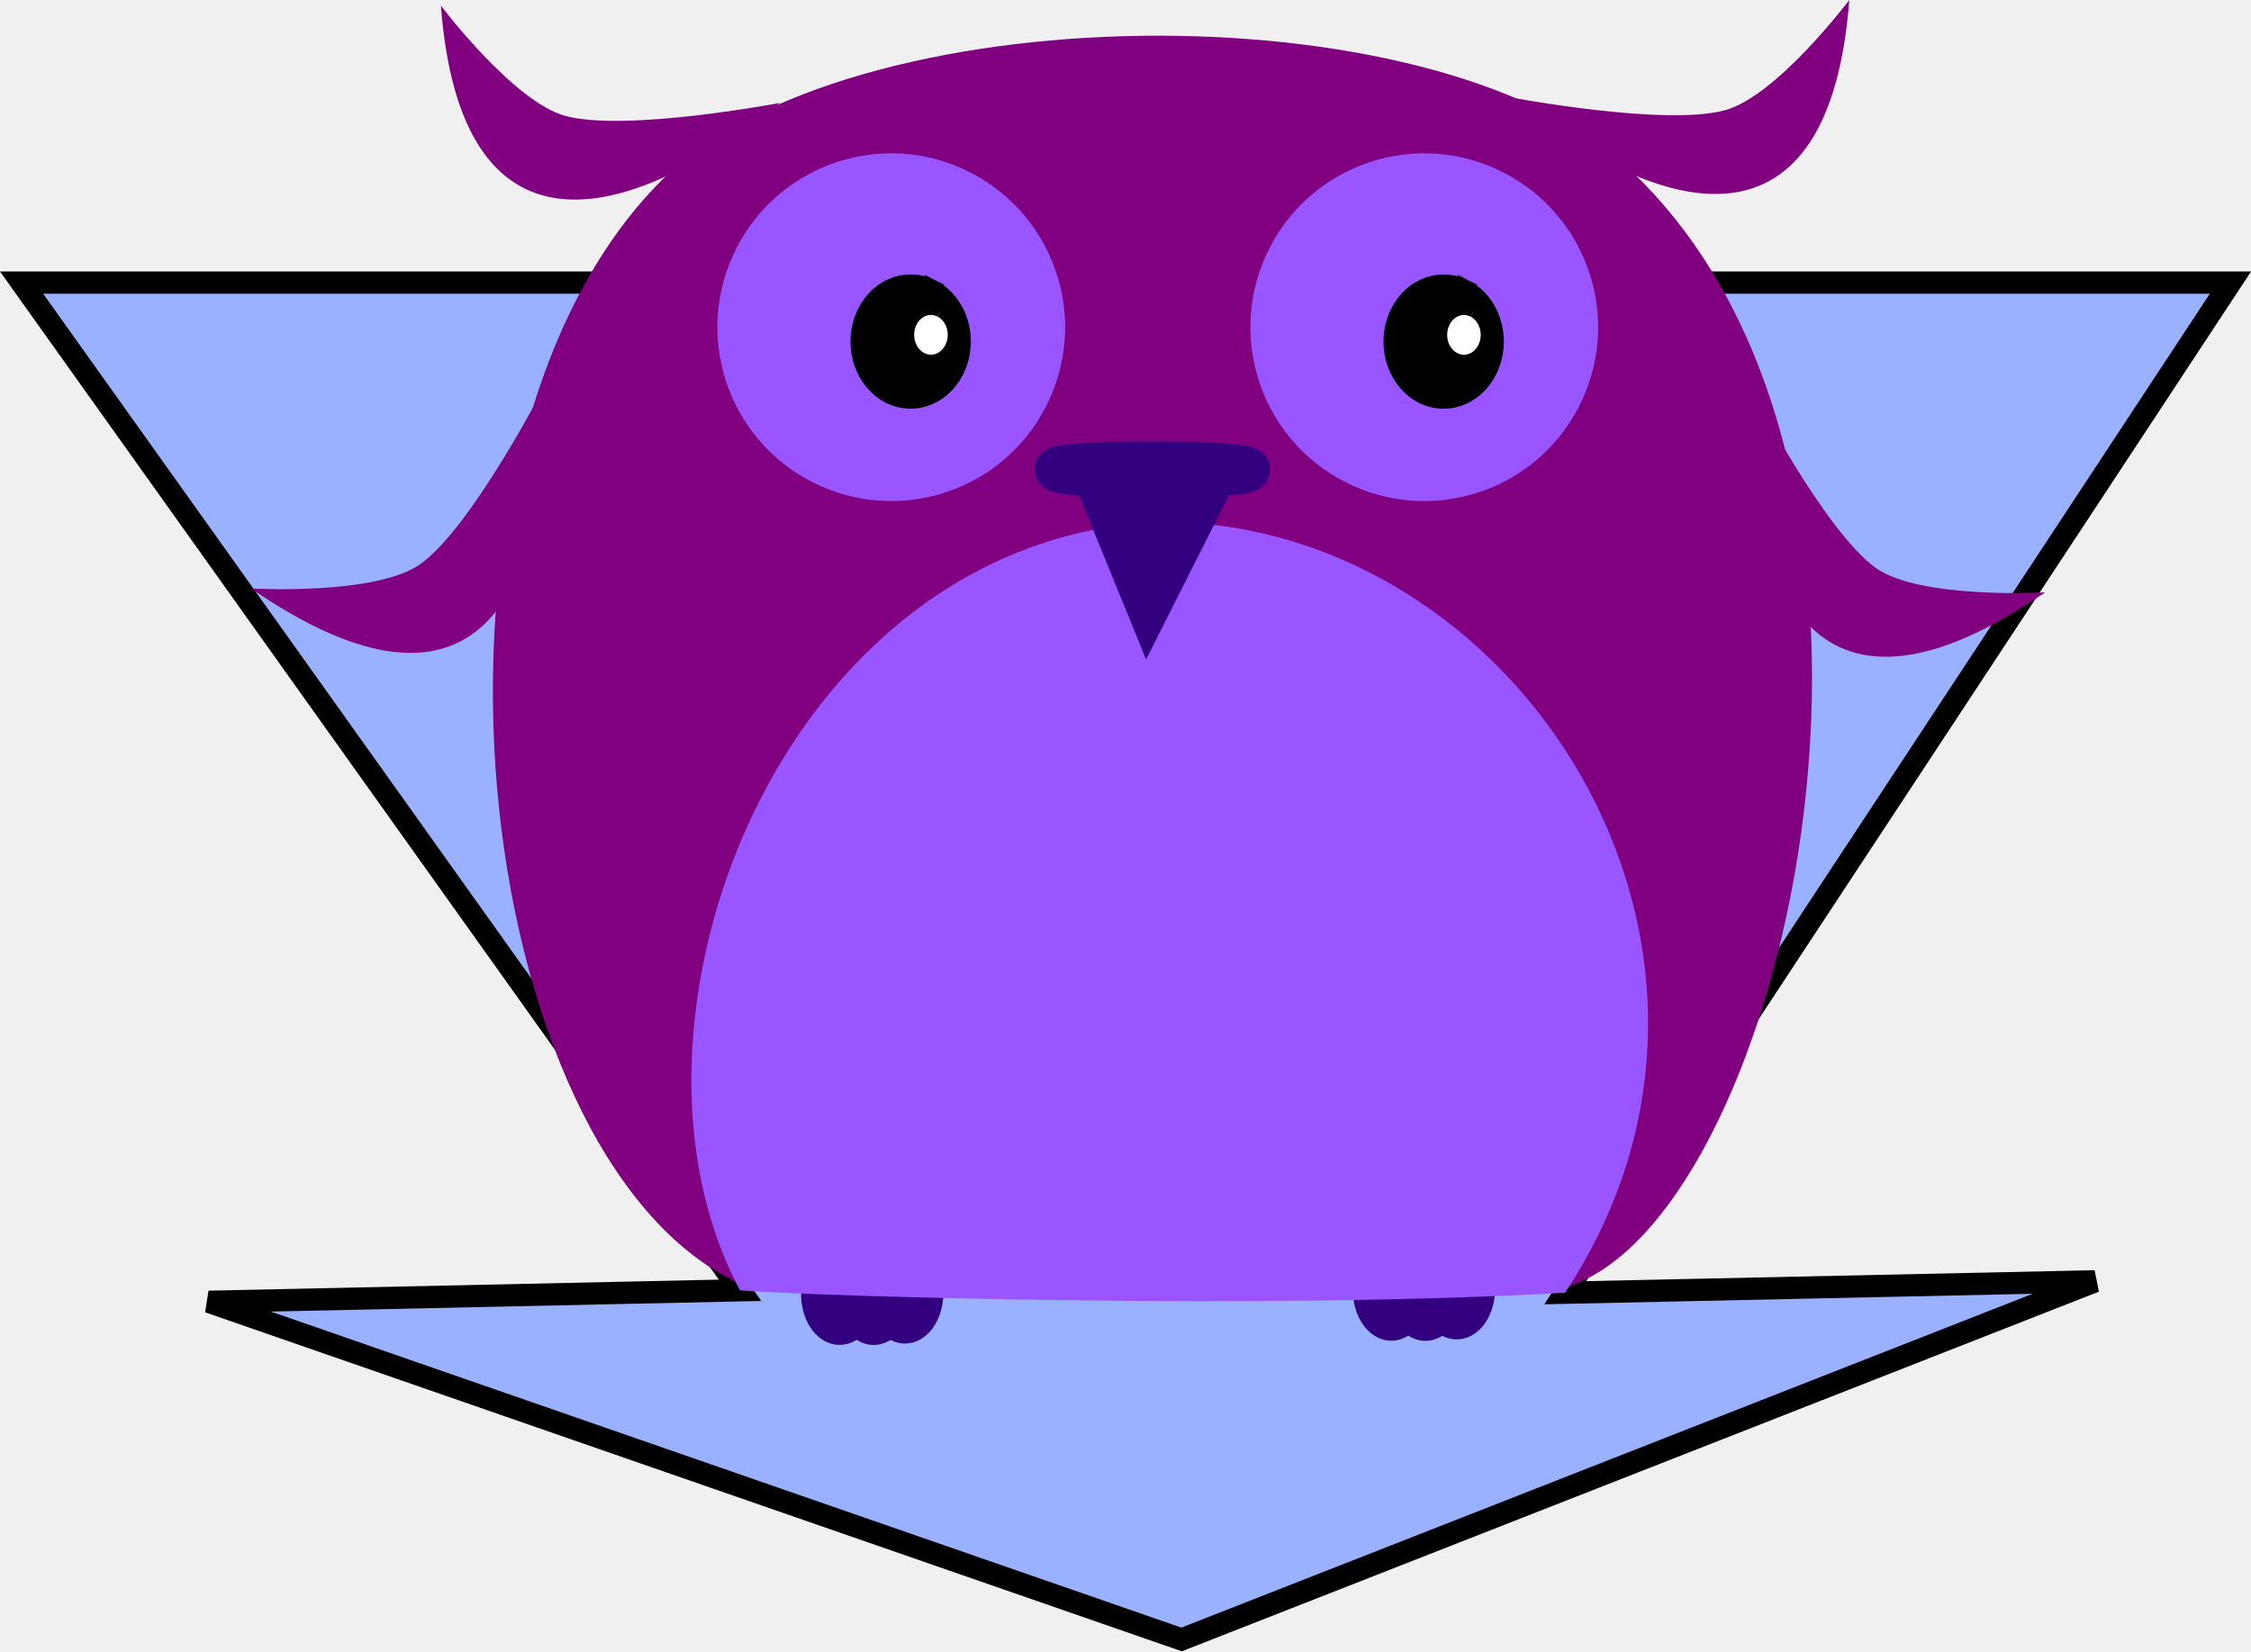
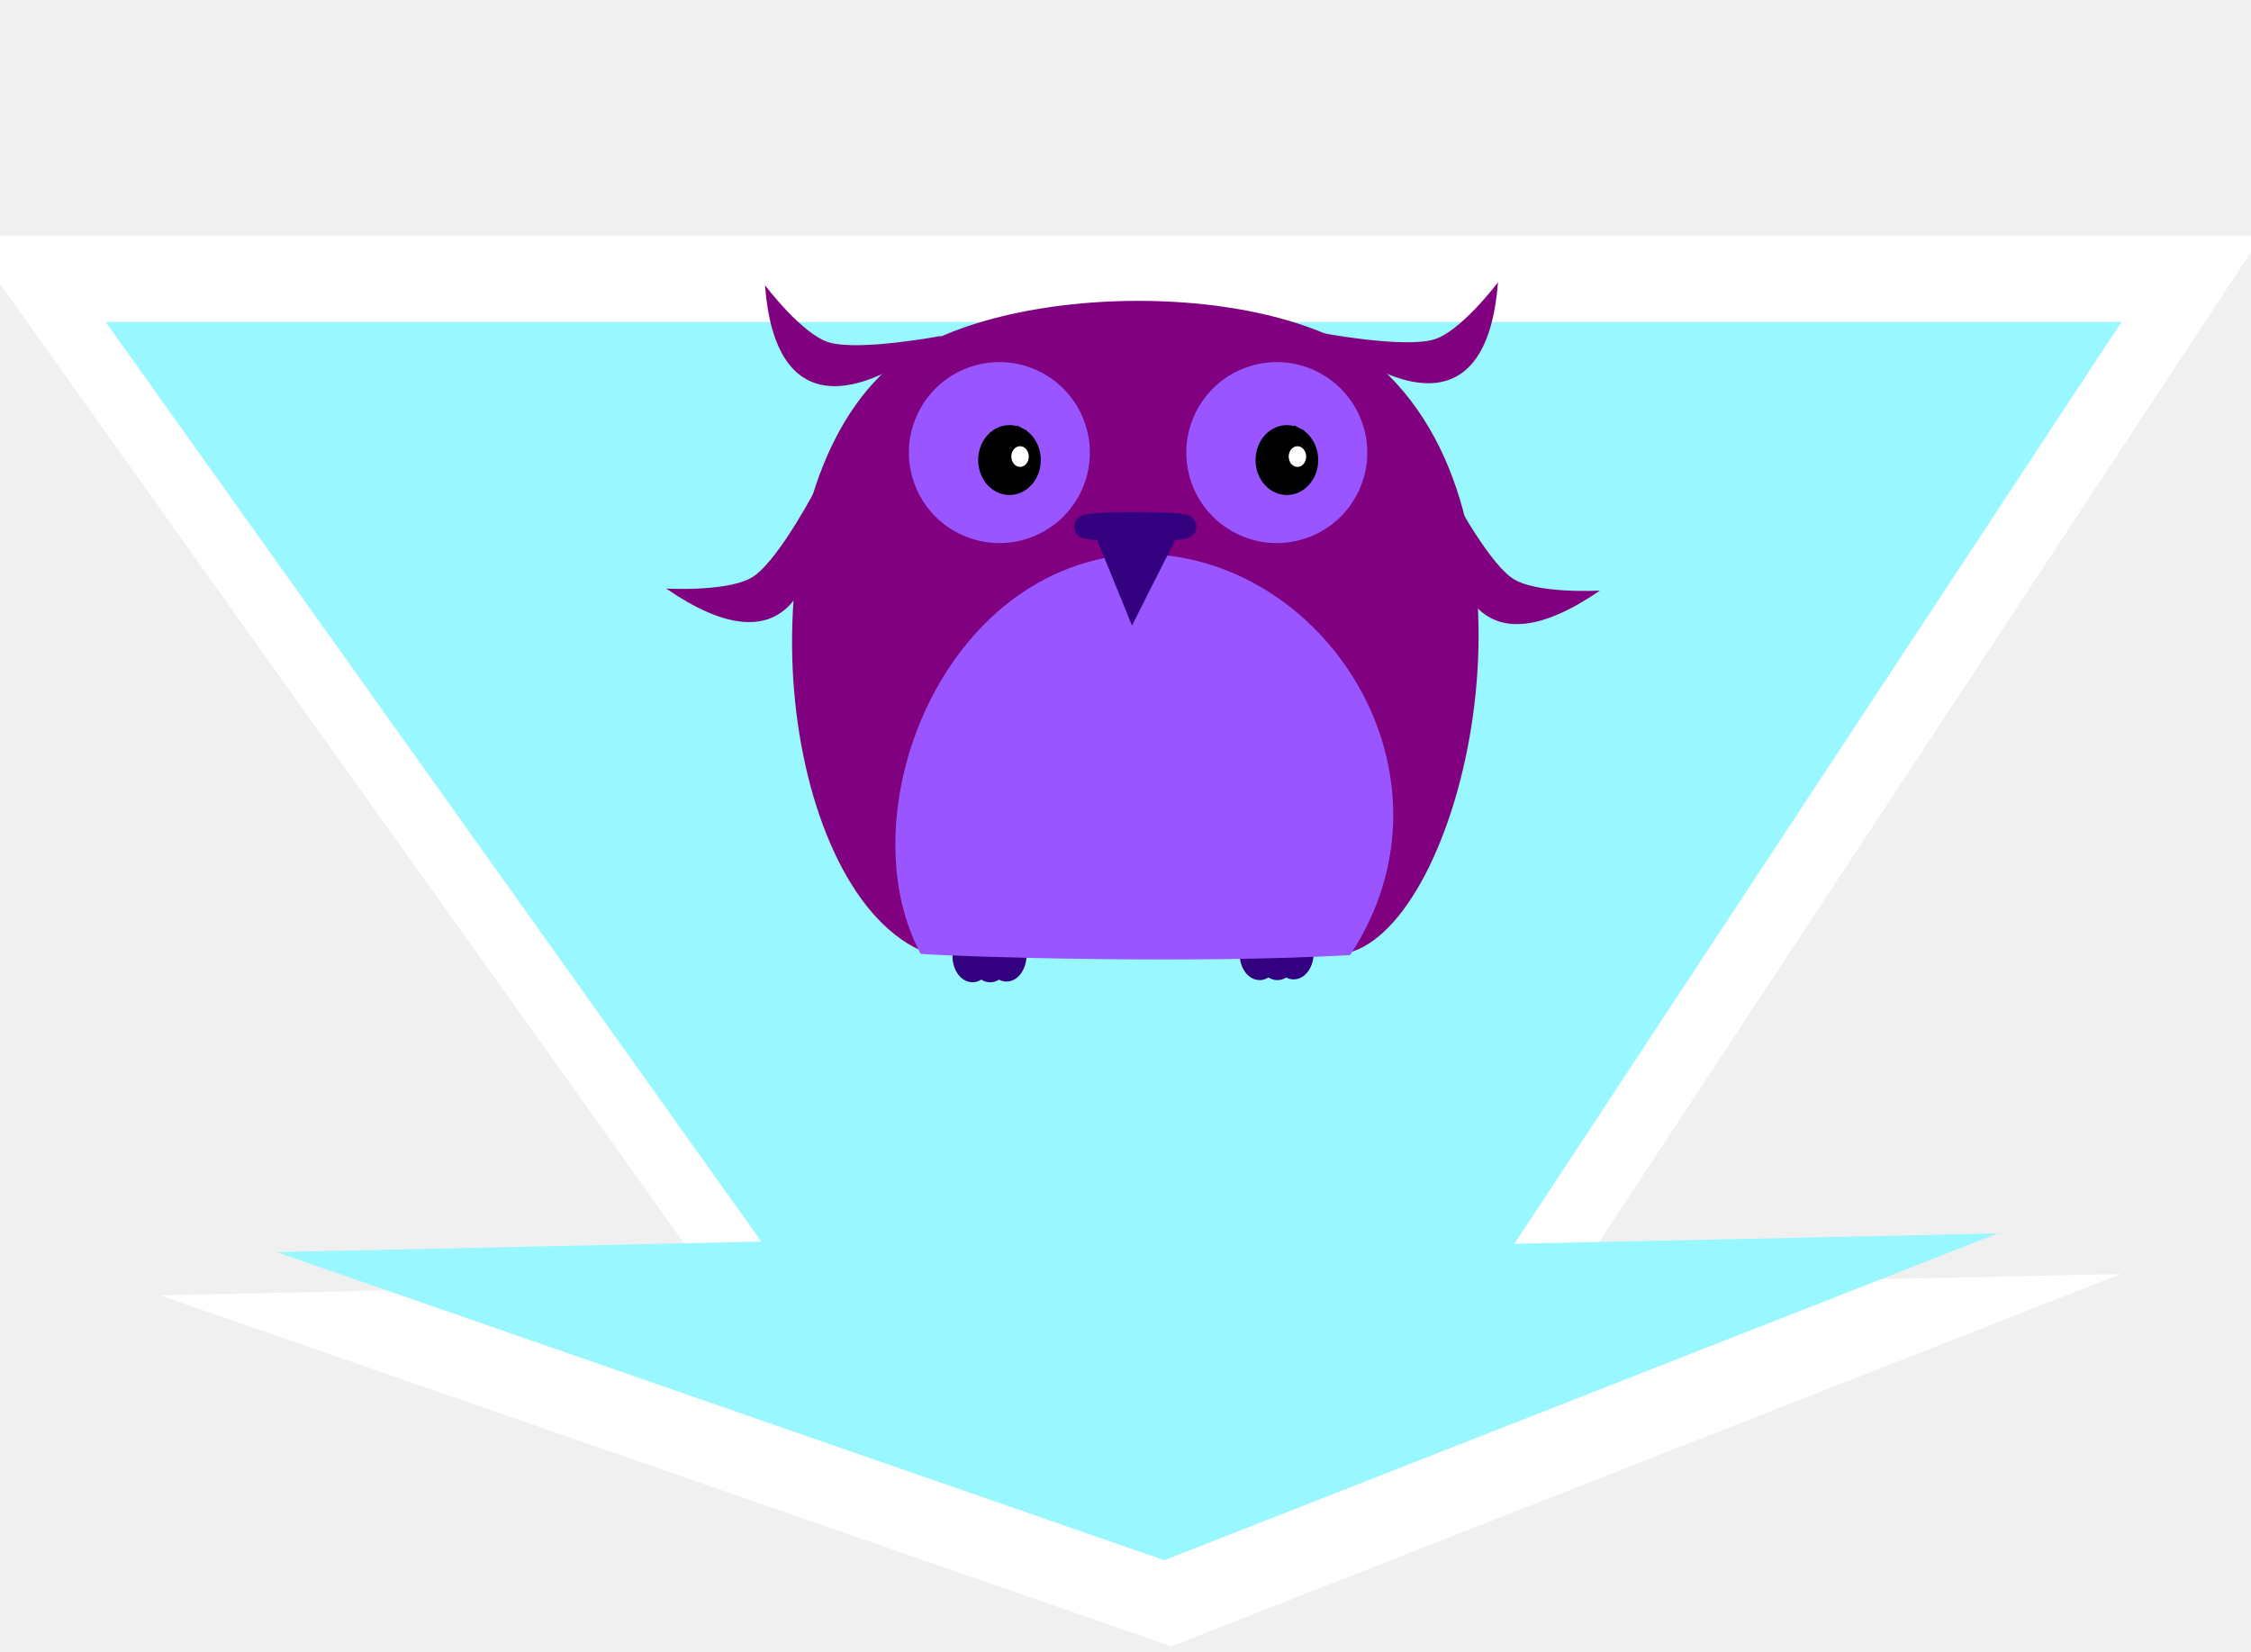
<svg xmlns="http://www.w3.org/2000/svg" width="26.822mm" height="19.679mm" viewBox="0 0 26.822 19.679" version="1.1" id="svg1874">
  <defs id="defs1868" />
  <g id="layer1" transform="translate(-89.88474,-75.14218)">
-     <g id="g2820">
-       <path style="fill:#99b1ff;fill-opacity:1;stroke:#000000;stroke-width:0.265px;stroke-linecap:butt;stroke-linejoin:miter;stroke-opacity:1" d="m 90.142,78.51 h 26.32 l -7.927,12.038 6.311,-0.136 -10.882,4.268 -11.592,-4.024 6.331,-0.137 z" id="path1966" />
-       <g id="g3565-7" transform="translate(-14.96785,16.47976)">
-         <g id="g1254-3-3-9-7-4" transform="translate(50.08486,-31.04872)" style="fill:#330080;fill-opacity:1;stroke:#330080">
-           <g id="g1206-9-1-4-3-3-90" transform="translate(1.233045,-0.4298514)" style="fill:#330080;fill-opacity:1;stroke:#330080">
-             <path style="font-variation-settings:normal;opacity:1;vector-effect:none;fill:#330080;fill-opacity:1;stroke:#330080;stroke-width:0.265px;stroke-linecap:butt;stroke-linejoin:miter;stroke-miterlimit:4;stroke-dasharray:none;stroke-dashoffset:0;stroke-opacity:1;stop-color:#000000;stop-opacity:1" id="path1180-24-5-5-3-72-9" d="m 70.248,105.077 a 0.326,0.476 0 0 1 0.162,0.63 0.326,0.476 0 0 1 -0.432,0.237 0.326,0.476 0 0 1 -0.163,-0.629 0.326,0.476 0 0 1 0.432,-0.238" />
-             <path style="font-variation-settings:normal;opacity:1;vector-effect:none;fill:#330080;fill-opacity:1;stroke:#330080;stroke-width:0.265px;stroke-linecap:butt;stroke-linejoin:miter;stroke-miterlimit:4;stroke-dasharray:none;stroke-dashoffset:0;stroke-opacity:1;stop-color:#000000;stop-opacity:1" id="path1180-2-3-0-3-8-6-19" d="m 70.654,105.078 a 0.326,0.476 0 0 1 0.162,0.63 0.326,0.476 0 0 1 -0.432,0.237 0.326,0.476 0 0 1 -0.163,-0.629 0.326,0.476 0 0 1 0.432,-0.238" />
-             <path style="font-variation-settings:normal;opacity:1;vector-effect:none;fill:#330080;fill-opacity:1;stroke:#330080;stroke-width:0.265px;stroke-linecap:butt;stroke-linejoin:miter;stroke-miterlimit:4;stroke-dasharray:none;stroke-dashoffset:0;stroke-opacity:1;stop-color:#000000;stop-opacity:1" id="path1180-9-4-5-8-4-3-9" d="m 71.027,105.061 a 0.326,0.476 0 0 1 0.162,0.63 0.326,0.476 0 0 1 -0.432,0.237 0.326,0.476 0 0 1 -0.163,-0.629 0.326,0.476 0 0 1 0.432,-0.238" />
-           </g>
+     <g id="g1181" transform="matrix(0.9125775,0,0,0.9125775,10.89776,3.963788)">
+       <path style="fill:#ffffff;fill-opacity:1;stroke:none;stroke-width:0.301px;stroke-linecap:butt;stroke-linejoin:miter;stroke-opacity:1" d="m 86.104,81.077 h 29.98 l -9.029,13.712 7.189,-0.155 -12.395,4.862 -13.204,-4.583 7.212,-0.156 z" id="path1966-9" />
+       <path style="fill:#99f7ff;fill-opacity:1" d="m 87.934,82.202 h 26.32 l -7.927,12.038 6.311,-0.136 -10.882,4.268 -11.592,-4.024 6.331,-0.137 z" id="path1966" />
+     </g>
+     <g id="g3565-7" transform="matrix(0.5204469,0,0,0.5204469,41.69573,47.97565)">
+       <g id="g1254-3-3-9-7-4" transform="translate(50.08486,-31.04872)" style="fill:#330080;fill-opacity:1;stroke:#330080">
+         <g id="g1206-9-1-4-3-3-90" transform="translate(1.233045,-0.4298514)" style="fill:#330080;fill-opacity:1;stroke:#330080">
+           <path style="font-variation-settings:normal;opacity:1;vector-effect:none;fill:#330080;fill-opacity:1;stroke:#330080;stroke-width:0.265px;stroke-linecap:butt;stroke-linejoin:miter;stroke-miterlimit:4;stroke-dasharray:none;stroke-dashoffset:0;stroke-opacity:1;stop-color:#000000;stop-opacity:1" id="path1180-24-5-5-3-72-9" d="m 70.248,105.077 a 0.326,0.476 0 0 1 0.162,0.63 0.326,0.476 0 0 1 -0.432,0.237 0.326,0.476 0 0 1 -0.163,-0.629 0.326,0.476 0 0 1 0.432,-0.238" />
+           <path style="font-variation-settings:normal;opacity:1;vector-effect:none;fill:#330080;fill-opacity:1;stroke:#330080;stroke-width:0.265px;stroke-linecap:butt;stroke-linejoin:miter;stroke-miterlimit:4;stroke-dasharray:none;stroke-dashoffset:0;stroke-opacity:1;stop-color:#000000;stop-opacity:1" id="path1180-2-3-0-3-8-6-19" d="m 70.654,105.078 a 0.326,0.476 0 0 1 0.162,0.63 0.326,0.476 0 0 1 -0.432,0.237 0.326,0.476 0 0 1 -0.163,-0.629 0.326,0.476 0 0 1 0.432,-0.238" />
+           <path style="font-variation-settings:normal;opacity:1;vector-effect:none;fill:#330080;fill-opacity:1;stroke:#330080;stroke-width:0.265px;stroke-linecap:butt;stroke-linejoin:miter;stroke-miterlimit:4;stroke-dasharray:none;stroke-dashoffset:0;stroke-opacity:1;stop-color:#000000;stop-opacity:1" id="path1180-9-4-5-8-4-3-9" d="m 71.027,105.061 a 0.326,0.476 0 0 1 0.162,0.63 0.326,0.476 0 0 1 -0.432,0.237 0.326,0.476 0 0 1 -0.163,-0.629 0.326,0.476 0 0 1 0.432,-0.238" />
        </g>
-         <g id="g1206-6-2-8-3-9" transform="translate(44.74358,-31.42906)" style="fill:#330080;fill-opacity:1;stroke:#330080">
-           <path style="font-variation-settings:normal;opacity:1;vector-effect:none;fill:#330080;fill-opacity:1;stroke:#330080;stroke-width:0.265px;stroke-linecap:butt;stroke-linejoin:miter;stroke-miterlimit:4;stroke-dasharray:none;stroke-dashoffset:0;stroke-opacity:1;stop-color:#000000;stop-opacity:1" id="path1180-26-4-9-4-7" d="m 70.248,105.077 a 0.326,0.476 0 0 1 0.162,0.63 0.326,0.476 0 0 1 -0.432,0.237 0.326,0.476 0 0 1 -0.163,-0.629 0.326,0.476 0 0 1 0.432,-0.238" />
-           <path style="font-variation-settings:normal;opacity:1;vector-effect:none;fill:#330080;fill-opacity:1;stroke:#330080;stroke-width:0.265px;stroke-linecap:butt;stroke-linejoin:miter;stroke-miterlimit:4;stroke-dasharray:none;stroke-dashoffset:0;stroke-opacity:1;stop-color:#000000;stop-opacity:1" id="path1180-2-0-8-3-3-7" d="m 70.654,105.078 a 0.326,0.476 0 0 1 0.162,0.63 0.326,0.476 0 0 1 -0.432,0.237 0.326,0.476 0 0 1 -0.163,-0.629 0.326,0.476 0 0 1 0.432,-0.238" />
-           <path style="font-variation-settings:normal;opacity:1;vector-effect:none;fill:#330080;fill-opacity:1;stroke:#330080;stroke-width:0.265px;stroke-linecap:butt;stroke-linejoin:miter;stroke-miterlimit:4;stroke-dasharray:none;stroke-dashoffset:0;stroke-opacity:1;stop-color:#000000;stop-opacity:1" id="path1180-9-6-9-3-1-2" d="m 71.027,105.061 a 0.326,0.476 0 0 1 0.162,0.63 0.326,0.476 0 0 1 -0.432,0.237 0.326,0.476 0 0 1 -0.163,-0.629 0.326,0.476 0 0 1 0.432,-0.238" />
-         </g>
-         <g id="g3536-3" style="fill:#800080;fill-opacity:1">
-           <path style="fill:#800080;fill-opacity:1;stroke:none;stroke-width:0.222px;stroke-linecap:butt;stroke-linejoin:miter;stroke-opacity:1" d="m 112.742,60.805 c -3.238,3.235 -2.314,11.643 0.91,13.149 l 9.91,0.032 c 2.599,-0.889 4.607,-9.722 0.661,-13.348 -2.332,-2.144 -9.271,-2.041 -11.481,0.167 z" id="path852-3-2-2-5" />
-           <path style="fill:#800080;fill-opacity:1;stroke:none;stroke-width:0.257px;stroke-linecap:butt;stroke-linejoin:miter;stroke-opacity:1" d="m 122.849,59.822 c 0,0 1.828,0.348 2.551,0.156 0.623,-0.165 1.488,-1.316 1.488,-1.316 -0.236,3.093 -2.183,2.657 -4.04,1.16 z" id="path854-2-7-8-6" />
-           <path style="fill:#800080;fill-opacity:1;stroke:none;stroke-width:0.257px;stroke-linecap:butt;stroke-linejoin:miter;stroke-opacity:1" d="m 114.145,59.889 c 0,0 -1.828,0.348 -2.551,0.156 -0.623,-0.165 -1.488,-1.316 -1.488,-1.316 0.236,3.093 2.183,2.657 4.04,1.16 z" id="path854-4-29-6-4-6" />
-           <path style="font-variation-settings:normal;vector-effect:none;fill:#800080;fill-opacity:1;stroke:none;stroke-width:0.265px;stroke-linecap:butt;stroke-linejoin:miter;stroke-miterlimit:4;stroke-dasharray:none;stroke-dashoffset:0;stroke-opacity:1;stop-color:#000000" d="m 125.739,63.334 c 0,0 0.854,1.658 1.464,2.096 0.526,0.377 2.018,0.292 2.018,0.292 -2.706,1.861 -3.561,0.052 -3.482,-2.388 z" id="path854-1-5-8-9-6" />
-           <path style="font-variation-settings:normal;vector-effect:none;fill:#800080;fill-opacity:1;stroke:none;stroke-width:0.265px;stroke-linecap:butt;stroke-linejoin:miter;stroke-miterlimit:4;stroke-dasharray:none;stroke-dashoffset:0;stroke-opacity:1;stop-color:#000000" d="m 111.327,63.288 c 0,0 -0.854,1.658 -1.464,2.096 -0.526,0.377 -2.018,0.292 -2.018,0.292 2.706,1.861 3.561,0.052 3.482,-2.388 z" id="path854-1-7-2-9-1-9" />
-         </g>
-         <path style="fill:#9955ff;fill-opacity:1;stroke:none;stroke-width:0.529;stroke-linecap:round;stroke-miterlimit:4;stroke-dasharray:none;stroke-opacity:1" id="path843-89-2-4-6" d="m 116.33,60.677 a 2.071,2.071 0 0 1 1.029,2.741 2.071,2.071 0 0 1 -2.741,1.031 2.071,2.071 0 0 1 -1.033,-2.74 2.071,2.071 0 0 1 2.739,-1.036" />
-         <g id="g941-6-9-13-2" transform="translate(68.2468,-57.43866)">
-           <path style="font-variation-settings:normal;opacity:1;vector-effect:none;fill:#000000;fill-opacity:1;stroke:#000000;stroke-width:0.265px;stroke-linecap:butt;stroke-linejoin:miter;stroke-miterlimit:4;stroke-dasharray:none;stroke-dashoffset:0;stroke-opacity:1;stop-color:#000000;stop-opacity:1" id="path922-9-6-4-3" d="m 47.699,119.563 a 0.585,0.668 0 0 1 0.291,0.882 0.585,0.668 0 0 1 -0.77,0.337 0.585,0.668 0 0 1 -0.299,-0.878 0.585,0.668 0 0 1 0.767,-0.346 l -0.231,0.614 z" />
-           <path style="font-variation-settings:normal;opacity:1;vector-effect:none;fill:#ffffff;fill-opacity:1;stroke:#000000;stroke-width:0.117px;stroke-linecap:butt;stroke-linejoin:miter;stroke-miterlimit:4;stroke-dasharray:none;stroke-dashoffset:0;stroke-opacity:1;stop-color:#000000;stop-opacity:1" id="path922-5-8-1-8-4" d="m 47.806,119.823 a 0.258,0.295 0 0 1 0.128,0.39 0.258,0.295 0 0 1 -0.342,0.147 0.258,0.295 0 0 1 -0.129,-0.39 0.258,0.295 0 0 1 0.341,-0.148" />
-         </g>
-         <path style="fill:#9955ff;fill-opacity:1;stroke:none;stroke-width:0.529;stroke-linecap:round;stroke-miterlimit:4;stroke-dasharray:none;stroke-opacity:1" id="path843-6-8-6-6-7" d="m 122.681,60.677 a 2.071,2.071 0 0 1 1.029,2.741 2.071,2.071 0 0 1 -2.741,1.031 2.071,2.071 0 0 1 -1.033,-2.74 2.071,2.071 0 0 1 2.739,-1.036" />
-         <g id="g941-7-6-8-7-6" transform="translate(74.59776,-57.43816)">
-           <path style="font-variation-settings:normal;opacity:1;vector-effect:none;fill:#000000;fill-opacity:1;stroke:#000000;stroke-width:0.265px;stroke-linecap:butt;stroke-linejoin:miter;stroke-miterlimit:4;stroke-dasharray:none;stroke-dashoffset:0;stroke-opacity:1;stop-color:#000000;stop-opacity:1" id="path922-7-3-5-4-38" d="m 47.699,119.563 a 0.585,0.668 0 0 1 0.291,0.882 0.585,0.668 0 0 1 -0.77,0.337 0.585,0.668 0 0 1 -0.299,-0.878 0.585,0.668 0 0 1 0.767,-0.346 l -0.231,0.614 z" />
-           <path style="font-variation-settings:normal;opacity:1;vector-effect:none;fill:#ffffff;fill-opacity:1;stroke:#000000;stroke-width:0.117px;stroke-linecap:butt;stroke-linejoin:miter;stroke-miterlimit:4;stroke-dasharray:none;stroke-dashoffset:0;stroke-opacity:1;stop-color:#000000;stop-opacity:1" id="path922-5-7-8-0-6-0" d="m 47.806,119.823 a 0.258,0.295 0 0 1 0.128,0.39 0.258,0.295 0 0 1 -0.342,0.147 0.258,0.295 0 0 1 -0.129,-0.39 0.258,0.295 0 0 1 0.341,-0.148" />
-         </g>
-         <path style="fill:#9955ff;fill-opacity:1;stroke:none;stroke-width:0.232px;stroke-linecap:butt;stroke-linejoin:miter;stroke-opacity:1" d="m 118.649,64.882 c 4.285,-0.037 7.564,5.08 4.853,9.186 -3.597,0.207 -8.92,0.042 -9.831,-0.028 -1.705,-3.167 0.465,-8.935 4.979,-9.158 z" id="path1017-2-3-3-9" />
-         <g id="g1045-2-3-41-8" transform="translate(68.10862,-59.24769)" style="fill:#330080;fill-opacity:1;stroke:#330080">
-           <path style="fill:#330080;fill-opacity:1;stroke:#330080;stroke-width:0.529;stroke-linecap:round;stroke-miterlimit:4;stroke-dasharray:none;stroke-opacity:1" id="path860-45-5-8-7" d="m 50.947,123.441 a 1.136,0.071 0 0 1 0.564,0.094 1.136,0.071 0 0 1 -1.503,0.035 1.136,0.071 0 0 1 -0.567,-0.094 1.136,0.071 0 0 1 1.502,-0.035" />
-           <path style="fill:#330080;fill-opacity:1;stroke:#330080;stroke-width:0.265px;stroke-linecap:butt;stroke-linejoin:miter;stroke-opacity:1" d="m 49.756,123.838 0.657,1.612 0.785,-1.556 z" id="path862-6-0-5-9" />
-         </g>
+       </g>
+       <g id="g1206-6-2-8-3-9" transform="translate(44.74358,-31.42906)" style="fill:#330080;fill-opacity:1;stroke:#330080">
+         <path style="font-variation-settings:normal;opacity:1;vector-effect:none;fill:#330080;fill-opacity:1;stroke:#330080;stroke-width:0.265px;stroke-linecap:butt;stroke-linejoin:miter;stroke-miterlimit:4;stroke-dasharray:none;stroke-dashoffset:0;stroke-opacity:1;stop-color:#000000;stop-opacity:1" id="path1180-26-4-9-4-7" d="m 70.248,105.077 a 0.326,0.476 0 0 1 0.162,0.63 0.326,0.476 0 0 1 -0.432,0.237 0.326,0.476 0 0 1 -0.163,-0.629 0.326,0.476 0 0 1 0.432,-0.238" />
+         <path style="font-variation-settings:normal;opacity:1;vector-effect:none;fill:#330080;fill-opacity:1;stroke:#330080;stroke-width:0.265px;stroke-linecap:butt;stroke-linejoin:miter;stroke-miterlimit:4;stroke-dasharray:none;stroke-dashoffset:0;stroke-opacity:1;stop-color:#000000;stop-opacity:1" id="path1180-2-0-8-3-3-7" d="m 70.654,105.078 a 0.326,0.476 0 0 1 0.162,0.63 0.326,0.476 0 0 1 -0.432,0.237 0.326,0.476 0 0 1 -0.163,-0.629 0.326,0.476 0 0 1 0.432,-0.238" />
+         <path style="font-variation-settings:normal;opacity:1;vector-effect:none;fill:#330080;fill-opacity:1;stroke:#330080;stroke-width:0.265px;stroke-linecap:butt;stroke-linejoin:miter;stroke-miterlimit:4;stroke-dasharray:none;stroke-dashoffset:0;stroke-opacity:1;stop-color:#000000;stop-opacity:1" id="path1180-9-6-9-3-1-2" d="m 71.027,105.061 a 0.326,0.476 0 0 1 0.162,0.63 0.326,0.476 0 0 1 -0.432,0.237 0.326,0.476 0 0 1 -0.163,-0.629 0.326,0.476 0 0 1 0.432,-0.238" />
+       </g>
+       <g id="g3536-3" style="fill:#800080;fill-opacity:1">
+         <path style="fill:#800080;fill-opacity:1;stroke:none;stroke-width:0.222px;stroke-linecap:butt;stroke-linejoin:miter;stroke-opacity:1" d="m 112.742,60.805 c -3.238,3.235 -2.314,11.643 0.91,13.149 l 9.91,0.032 c 2.599,-0.889 4.607,-9.722 0.661,-13.348 -2.332,-2.144 -9.271,-2.041 -11.481,0.167 z" id="path852-3-2-2-5" />
+         <path style="fill:#800080;fill-opacity:1;stroke:none;stroke-width:0.257px;stroke-linecap:butt;stroke-linejoin:miter;stroke-opacity:1" d="m 122.849,59.822 c 0,0 1.828,0.348 2.551,0.156 0.623,-0.165 1.488,-1.316 1.488,-1.316 -0.236,3.093 -2.183,2.657 -4.04,1.16 z" id="path854-2-7-8-6" />
+         <path style="fill:#800080;fill-opacity:1;stroke:none;stroke-width:0.257px;stroke-linecap:butt;stroke-linejoin:miter;stroke-opacity:1" d="m 114.145,59.889 c 0,0 -1.828,0.348 -2.551,0.156 -0.623,-0.165 -1.488,-1.316 -1.488,-1.316 0.236,3.093 2.183,2.657 4.04,1.16 z" id="path854-4-29-6-4-6" />
+         <path style="font-variation-settings:normal;vector-effect:none;fill:#800080;fill-opacity:1;stroke:none;stroke-width:0.265px;stroke-linecap:butt;stroke-linejoin:miter;stroke-miterlimit:4;stroke-dasharray:none;stroke-dashoffset:0;stroke-opacity:1;stop-color:#000000" d="m 125.739,63.334 c 0,0 0.854,1.658 1.464,2.096 0.526,0.377 2.018,0.292 2.018,0.292 -2.706,1.861 -3.561,0.052 -3.482,-2.388 z" id="path854-1-5-8-9-6" />
+         <path style="font-variation-settings:normal;vector-effect:none;fill:#800080;fill-opacity:1;stroke:none;stroke-width:0.265px;stroke-linecap:butt;stroke-linejoin:miter;stroke-miterlimit:4;stroke-dasharray:none;stroke-dashoffset:0;stroke-opacity:1;stop-color:#000000" d="m 111.327,63.288 c 0,0 -0.854,1.658 -1.464,2.096 -0.526,0.377 -2.018,0.292 -2.018,0.292 2.706,1.861 3.561,0.052 3.482,-2.388 z" id="path854-1-7-2-9-1-9" />
+       </g>
+       <path style="fill:#9955ff;fill-opacity:1;stroke:none;stroke-width:0.529;stroke-linecap:round;stroke-miterlimit:4;stroke-dasharray:none;stroke-opacity:1" id="path843-89-2-4-6" d="m 116.33,60.677 a 2.071,2.071 0 0 1 1.029,2.741 2.071,2.071 0 0 1 -2.741,1.031 2.071,2.071 0 0 1 -1.033,-2.74 2.071,2.071 0 0 1 2.739,-1.036" />
+       <g id="g941-6-9-13-2" transform="translate(68.2468,-57.43866)">
+         <path style="font-variation-settings:normal;opacity:1;vector-effect:none;fill:#000000;fill-opacity:1;stroke:#000000;stroke-width:0.265px;stroke-linecap:butt;stroke-linejoin:miter;stroke-miterlimit:4;stroke-dasharray:none;stroke-dashoffset:0;stroke-opacity:1;stop-color:#000000;stop-opacity:1" id="path922-9-6-4-3" d="m 47.699,119.563 a 0.585,0.668 0 0 1 0.291,0.882 0.585,0.668 0 0 1 -0.77,0.337 0.585,0.668 0 0 1 -0.299,-0.878 0.585,0.668 0 0 1 0.767,-0.346 l -0.231,0.614 z" />
+         <path style="font-variation-settings:normal;opacity:1;vector-effect:none;fill:#ffffff;fill-opacity:1;stroke:#000000;stroke-width:0.117px;stroke-linecap:butt;stroke-linejoin:miter;stroke-miterlimit:4;stroke-dasharray:none;stroke-dashoffset:0;stroke-opacity:1;stop-color:#000000;stop-opacity:1" id="path922-5-8-1-8-4" d="m 47.806,119.823 a 0.258,0.295 0 0 1 0.128,0.39 0.258,0.295 0 0 1 -0.342,0.147 0.258,0.295 0 0 1 -0.129,-0.39 0.258,0.295 0 0 1 0.341,-0.148" />
+       </g>
+       <path style="fill:#9955ff;fill-opacity:1;stroke:none;stroke-width:0.529;stroke-linecap:round;stroke-miterlimit:4;stroke-dasharray:none;stroke-opacity:1" id="path843-6-8-6-6-7" d="m 122.681,60.677 a 2.071,2.071 0 0 1 1.029,2.741 2.071,2.071 0 0 1 -2.741,1.031 2.071,2.071 0 0 1 -1.033,-2.74 2.071,2.071 0 0 1 2.739,-1.036" />
+       <g id="g941-7-6-8-7-6" transform="translate(74.59776,-57.43816)">
+         <path style="font-variation-settings:normal;opacity:1;vector-effect:none;fill:#000000;fill-opacity:1;stroke:#000000;stroke-width:0.265px;stroke-linecap:butt;stroke-linejoin:miter;stroke-miterlimit:4;stroke-dasharray:none;stroke-dashoffset:0;stroke-opacity:1;stop-color:#000000;stop-opacity:1" id="path922-7-3-5-4-38" d="m 47.699,119.563 a 0.585,0.668 0 0 1 0.291,0.882 0.585,0.668 0 0 1 -0.77,0.337 0.585,0.668 0 0 1 -0.299,-0.878 0.585,0.668 0 0 1 0.767,-0.346 l -0.231,0.614 z" />
+         <path style="font-variation-settings:normal;opacity:1;vector-effect:none;fill:#ffffff;fill-opacity:1;stroke:#000000;stroke-width:0.117px;stroke-linecap:butt;stroke-linejoin:miter;stroke-miterlimit:4;stroke-dasharray:none;stroke-dashoffset:0;stroke-opacity:1;stop-color:#000000;stop-opacity:1" id="path922-5-7-8-0-6-0" d="m 47.806,119.823 a 0.258,0.295 0 0 1 0.128,0.39 0.258,0.295 0 0 1 -0.342,0.147 0.258,0.295 0 0 1 -0.129,-0.39 0.258,0.295 0 0 1 0.341,-0.148" />
+       </g>
+       <path style="fill:#9955ff;fill-opacity:1;stroke:none;stroke-width:0.232px;stroke-linecap:butt;stroke-linejoin:miter;stroke-opacity:1" d="m 118.649,64.882 c 4.285,-0.037 7.564,5.08 4.853,9.186 -3.597,0.207 -8.92,0.042 -9.831,-0.028 -1.705,-3.167 0.465,-8.935 4.979,-9.158 z" id="path1017-2-3-3-9" />
+       <g id="g1045-2-3-41-8" transform="translate(68.10862,-59.24769)" style="fill:#330080;fill-opacity:1;stroke:#330080">
+         <path style="fill:#330080;fill-opacity:1;stroke:#330080;stroke-width:0.529;stroke-linecap:round;stroke-miterlimit:4;stroke-dasharray:none;stroke-opacity:1" id="path860-45-5-8-7" d="m 50.947,123.441 a 1.136,0.071 0 0 1 0.564,0.094 1.136,0.071 0 0 1 -1.503,0.035 1.136,0.071 0 0 1 -0.567,-0.094 1.136,0.071 0 0 1 1.502,-0.035" />
+         <path style="fill:#330080;fill-opacity:1;stroke:#330080;stroke-width:0.265px;stroke-linecap:butt;stroke-linejoin:miter;stroke-opacity:1" d="m 49.756,123.838 0.657,1.612 0.785,-1.556 z" id="path862-6-0-5-9" />
      </g>
    </g>
  </g>
</svg>
